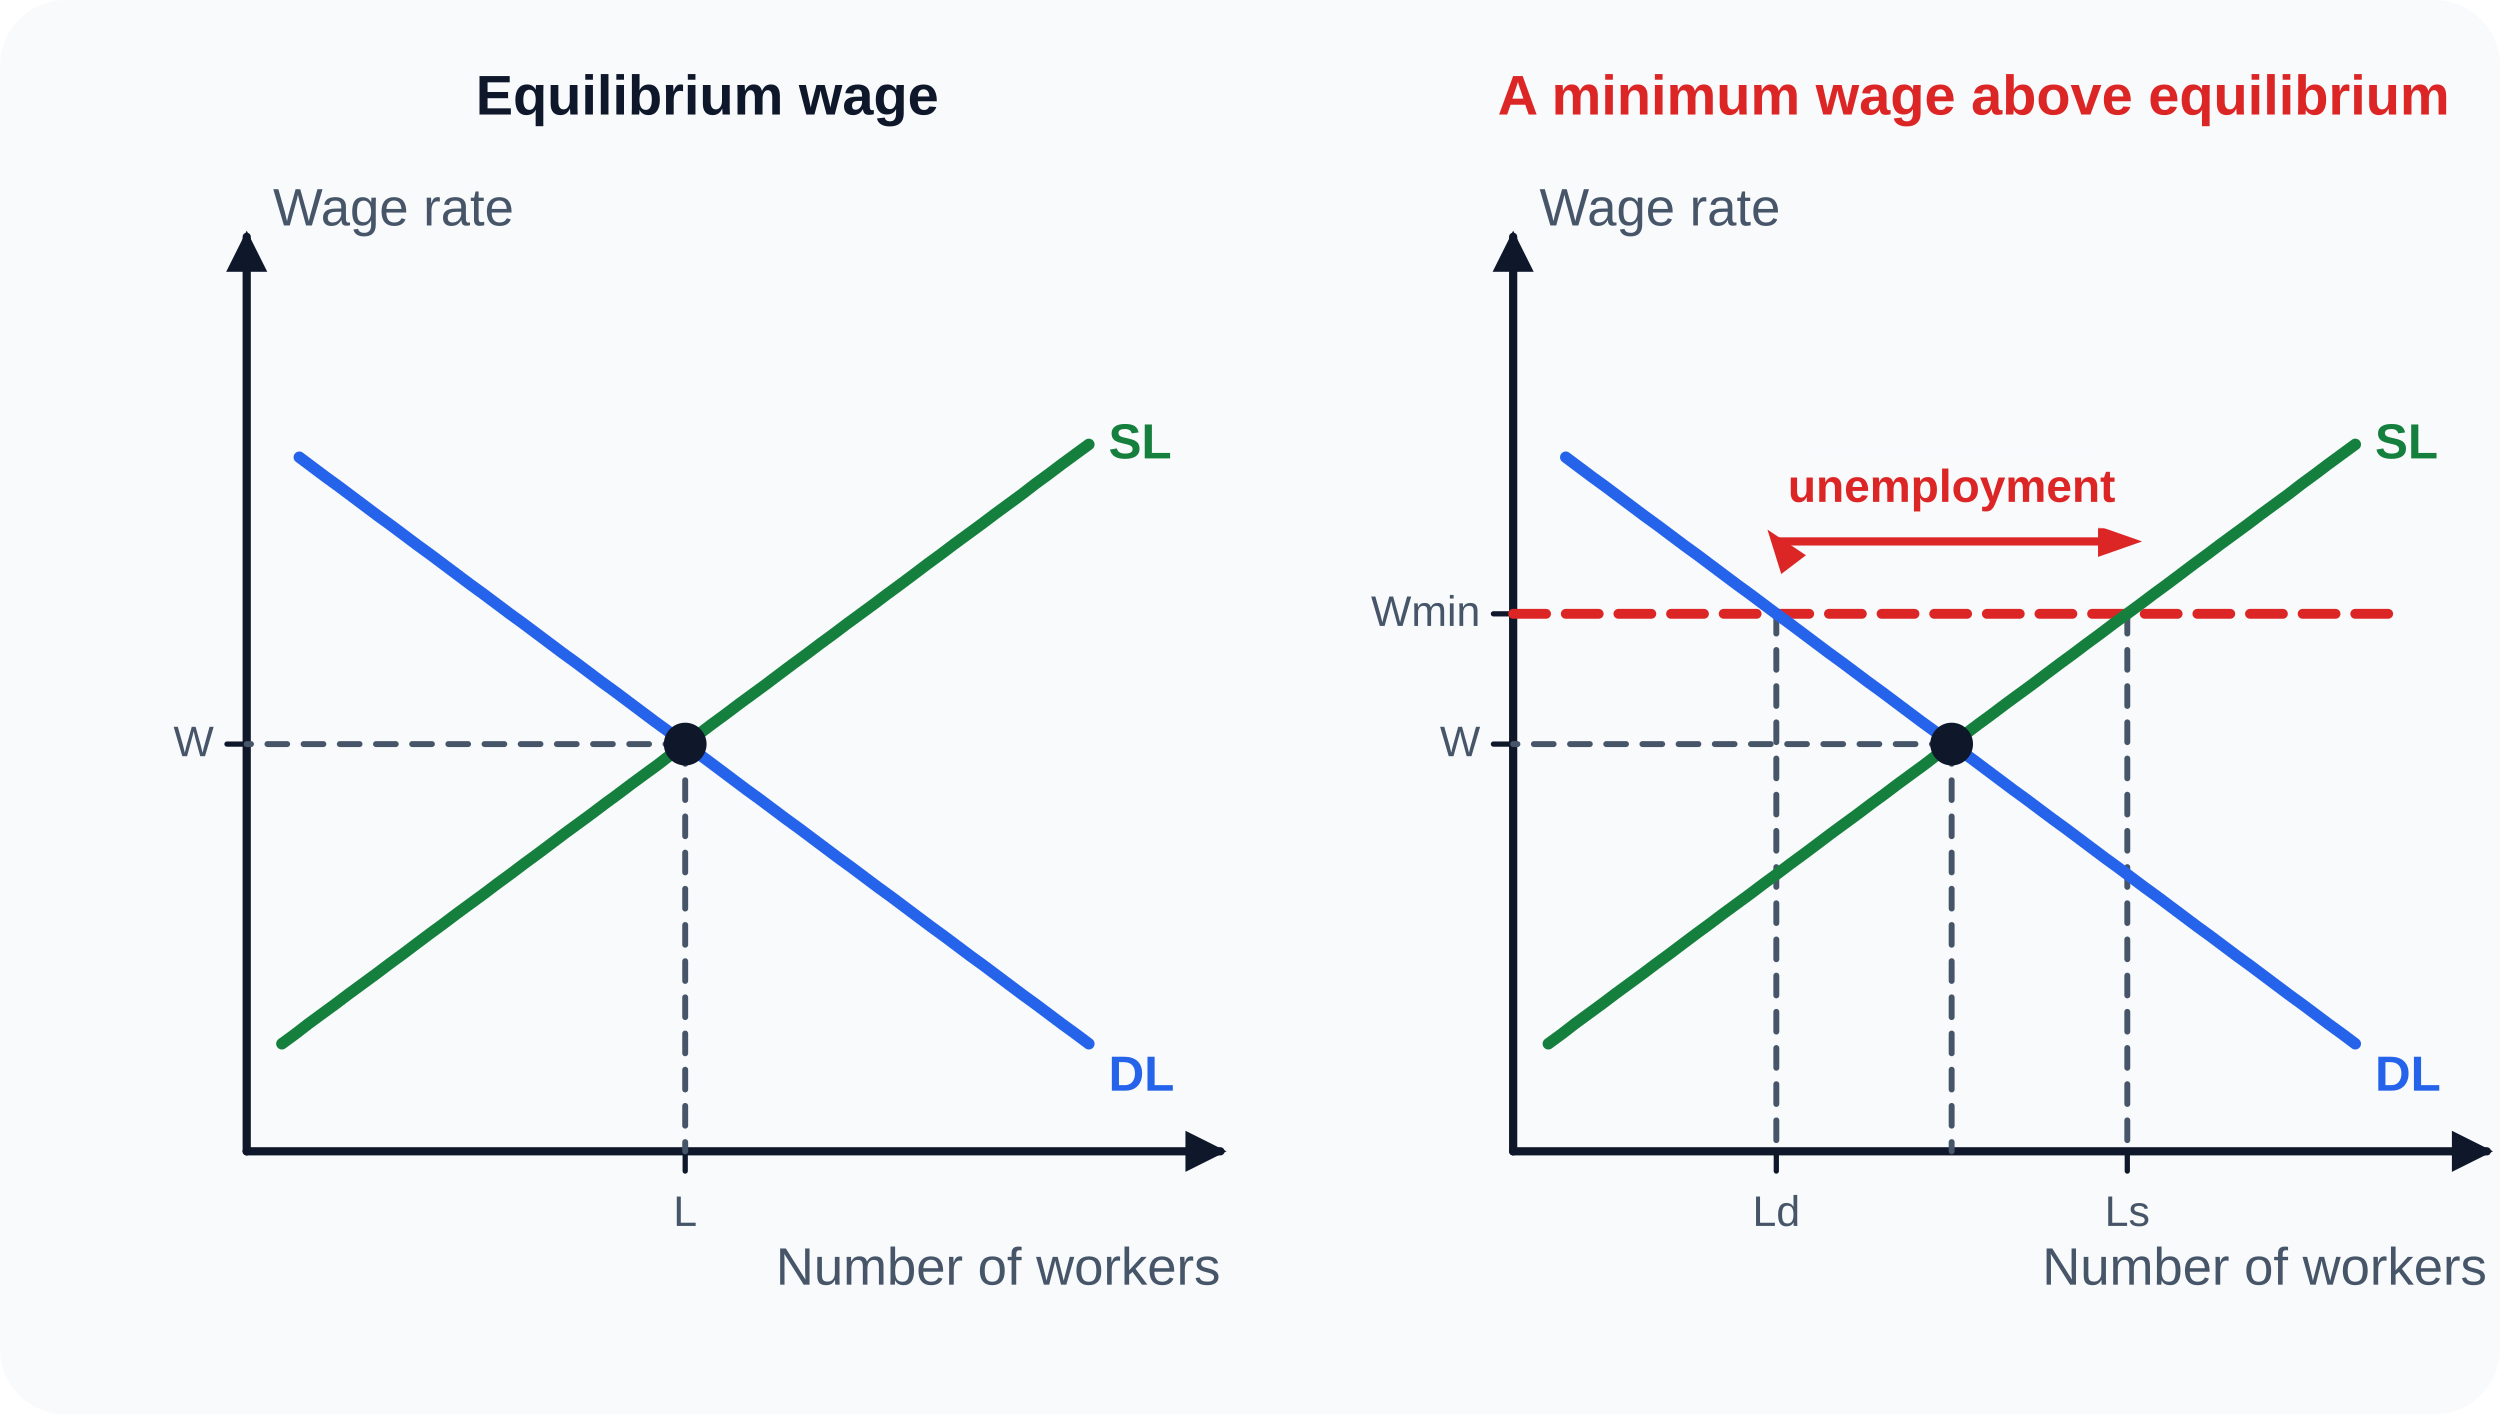
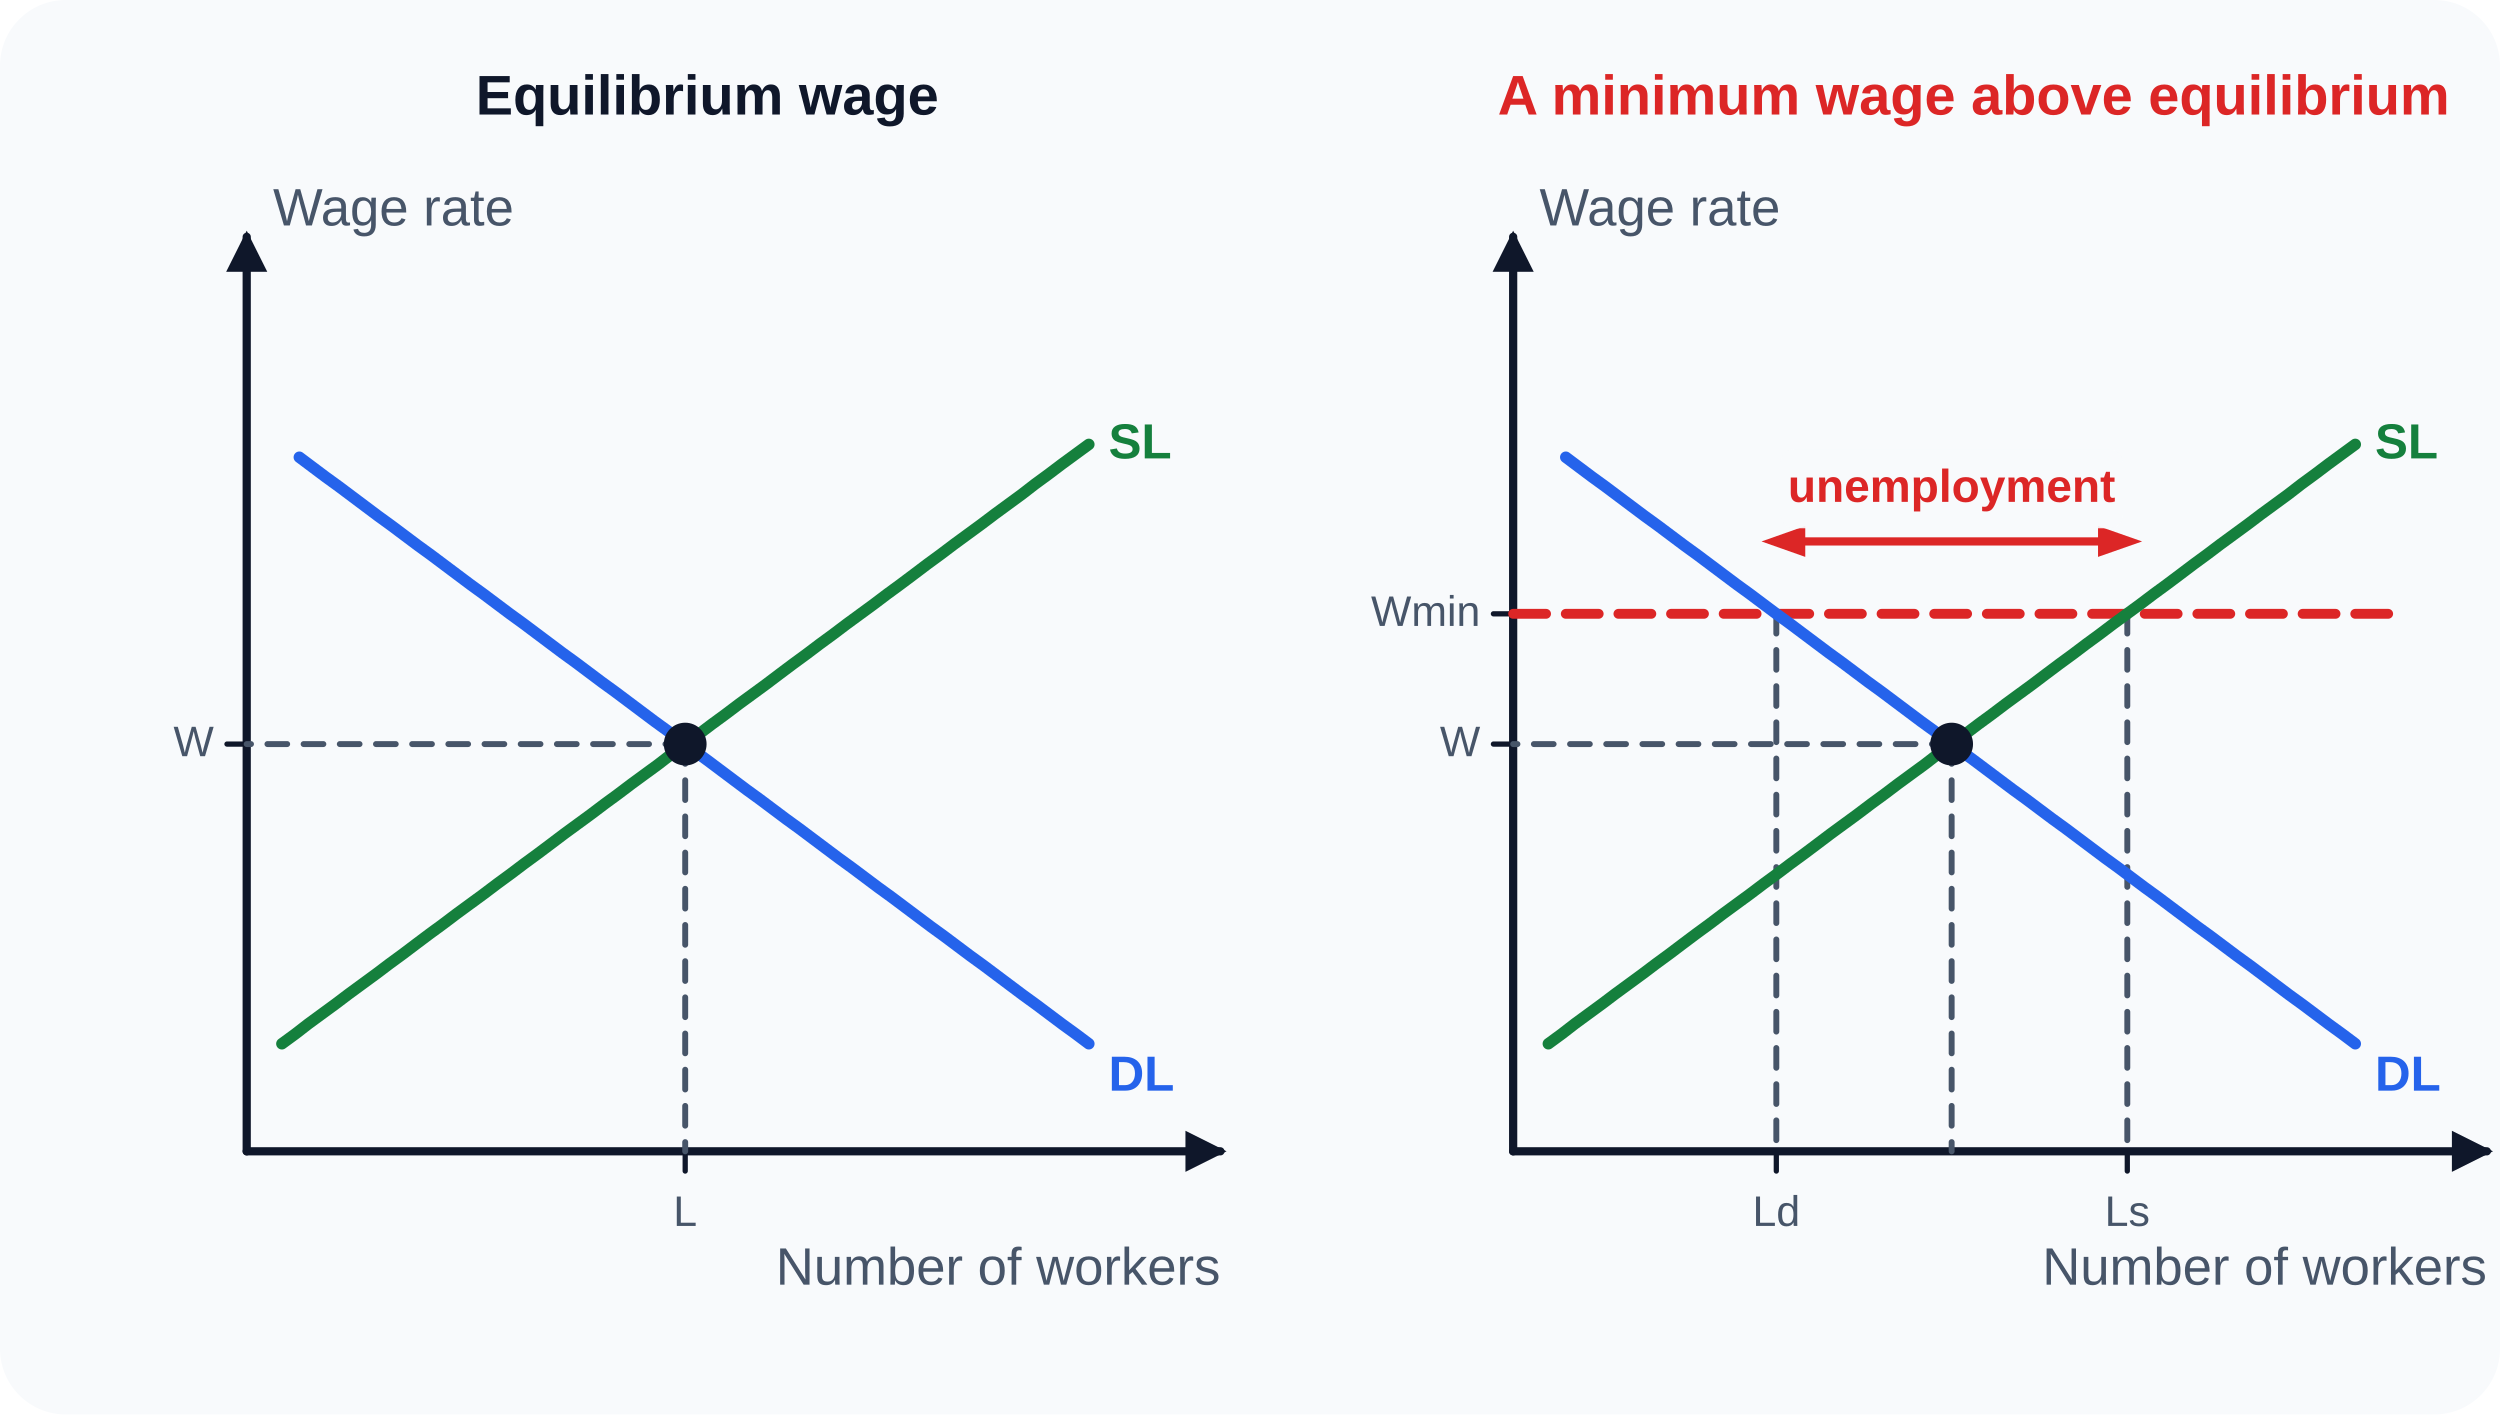
<svg xmlns="http://www.w3.org/2000/svg" viewBox="0 0 760 430" role="img" aria-labelledby="t d" font-family="Arial, Helvetica, sans-serif">
  <defs>
    <marker id="a0f172a" viewBox="0 0 10 10" refX="8.5" refY="5" markerWidth="5" markerHeight="5" orient="auto">
      <path d="M0 0 L10 5 L0 10 z" fill="#0f172a" />
    </marker>
    <marker id="a0f172as" viewBox="0 0 10 10" refX="1.5" refY="5" markerWidth="5" markerHeight="5" orient="auto">
      <path d="M10 0 L0 5 L10 10 z" fill="#0f172a" />
    </marker>
  </defs>
  <rect width="760" height="430" rx="20" fill="#f8fafc" />
  <line x1="75.0" y1="350.0" x2="371.0" y2="350.0" stroke="#0f172a" stroke-width="2.5" stroke-linecap="round" marker-end="url(#a0f172a)" />
  <line x1="75.0" y1="350.0" x2="75.0" y2="72.0" stroke="#0f172a" stroke-width="2.5" stroke-linecap="round" marker-end="url(#a0f172a)" />
  <text x="371.0" y="386.0" font-size="16" fill="#475569" text-anchor="end" dominant-baseline="middle" font-weight="normal">Number of workers</text>
  <text x="83.0" y="64.0" font-size="16" fill="#475569" text-anchor="start" dominant-baseline="middle" font-weight="normal">Wage rate</text>
  <line x1="208.3" y1="350.0" x2="208.3" y2="356.0" stroke="#0f172a" stroke-width="1.6" stroke-linecap="round" />
  <text x="208.3" y="369.0" font-size="13" fill="#475569" text-anchor="middle" dominant-baseline="middle" font-weight="normal">L</text>
  <line x1="69.0" y1="226.2" x2="75.0" y2="226.2" stroke="#0f172a" stroke-width="1.6" stroke-linecap="round" />
  <text x="65.0" y="226.2" font-size="13" fill="#475569" text-anchor="end" dominant-baseline="middle" font-weight="normal">W</text>
  <path d="M 91.0 139.0 L 95.0 142.0 L 99.0 145.0 L 103.0 147.9 L 107.0 150.9 L 111.0 153.9 L 115.0 156.9 L 119.0 159.8 L 123.0 162.8 L 127.0 165.8 L 131.0 168.7 L 135.0 171.7 L 139.0 174.7 L 143.0 177.7 L 147.0 180.6 L 151.0 183.6 L 155.0 186.6 L 159.0 189.5 L 163.0 192.5 L 167.0 195.5 L 171.0 198.5 L 175.0 201.4 L 179.0 204.4 L 183.0 207.4 L 187.0 210.3 L 191.0 213.3 L 195.0 216.3 L 199.0 219.3 L 203.0 222.2 L 207.0 225.2 L 211.0 228.2 L 215.0 231.1 L 219.0 234.1 L 223.0 237.1 L 227.0 240.1 L 231.0 243.0 L 235.0 246.0 L 239.0 249.0 L 243.0 251.9 L 247.0 254.9 L 251.0 257.9 L 255.0 260.9 L 259.0 263.8 L 263.0 266.8 L 267.0 269.8 L 271.0 272.7 L 275.0 275.7 L 279.0 278.7 L 283.0 281.7 L 287.0 284.6 L 291.0 287.6 L 295.0 290.6 L 299.0 293.5 L 303.0 296.5 L 307.0 299.5 L 311.0 302.5 L 315.0 305.4 L 319.0 308.4 L 323.0 311.4 L 327.0 314.3 L 331.0 317.3" stroke="#2563eb" stroke-width="3.5" fill="none" stroke-linejoin="round" stroke-linecap="round" />
  <path d="M 85.7 317.3 L 89.8 314.3 L 93.8 311.2 L 97.9 308.2 L 102.0 305.2 L 106.1 302.1 L 110.2 299.1 L 114.3 296.1 L 118.4 293.0 L 122.5 290.0 L 126.6 286.9 L 130.6 283.9 L 134.7 280.9 L 138.8 277.8 L 142.9 274.8 L 147.0 271.8 L 151.1 268.7 L 155.2 265.7 L 159.3 262.6 L 163.4 259.6 L 167.4 256.6 L 171.5 253.5 L 175.6 250.5 L 179.7 247.5 L 183.8 244.4 L 187.9 241.4 L 192.0 238.3 L 196.1 235.3 L 200.2 232.3 L 204.2 229.2 L 208.3 226.2 L 212.4 223.2 L 216.5 220.1 L 220.6 217.1 L 224.7 214.0 L 228.8 211.0 L 232.9 208.0 L 237.0 204.9 L 241.0 201.9 L 245.1 198.9 L 249.2 195.8 L 253.3 192.8 L 257.4 189.7 L 261.5 186.7 L 265.6 183.7 L 269.7 180.6 L 273.8 177.6 L 277.8 174.6 L 281.9 171.5 L 286.0 168.5 L 290.1 165.4 L 294.2 162.4 L 298.3 159.4 L 302.4 156.3 L 306.5 153.3 L 310.6 150.3 L 314.6 147.2 L 318.7 144.2 L 322.8 141.1 L 326.9 138.1 L 331.0 135.1" stroke="#15803d" stroke-width="3.5" fill="none" stroke-linejoin="round" stroke-linecap="round" />
  <text x="337.0" y="327.3" font-size="15" fill="#2563eb" text-anchor="start" dominant-baseline="middle" font-weight="bold">DL</text>
  <text x="337.0" y="135.1" font-size="15" fill="#15803d" text-anchor="start" dominant-baseline="middle" font-weight="bold">SL</text>
  <line x1="208.3" y1="226.2" x2="208.3" y2="350.0" stroke="#475569" stroke-width="1.8" stroke-linecap="round" stroke-dasharray="6 5" />
  <line x1="208.3" y1="226.2" x2="75.0" y2="226.2" stroke="#475569" stroke-width="1.8" stroke-linecap="round" stroke-dasharray="6 5" />
  <circle cx="208.3" cy="226.2" r="6.0" fill="#0f172a" stroke="#0f172a" stroke-width="1" />
  <text x="215.0" y="30.0" font-size="17" fill="#0f172a" text-anchor="middle" dominant-baseline="middle" font-weight="bold">Equilibrium wage</text>
  <line x1="460.0" y1="350.0" x2="756.0" y2="350.0" stroke="#0f172a" stroke-width="2.5" stroke-linecap="round" marker-end="url(#a0f172a)" />
  <line x1="460.0" y1="350.0" x2="460.0" y2="72.0" stroke="#0f172a" stroke-width="2.5" stroke-linecap="round" marker-end="url(#a0f172a)" />
  <text x="756.0" y="386.0" font-size="16" fill="#475569" text-anchor="end" dominant-baseline="middle" font-weight="normal">Number of workers</text>
  <text x="468.0" y="64.0" font-size="16" fill="#475569" text-anchor="start" dominant-baseline="middle" font-weight="normal">Wage rate</text>
  <line x1="540.0" y1="350.0" x2="540.0" y2="356.0" stroke="#0f172a" stroke-width="1.6" stroke-linecap="round" />
  <text x="540.0" y="369.0" font-size="13" fill="#475569" text-anchor="middle" dominant-baseline="middle" font-weight="normal">Ld</text>
  <line x1="646.7" y1="350.0" x2="646.7" y2="356.0" stroke="#0f172a" stroke-width="1.6" stroke-linecap="round" />
  <text x="646.7" y="369.0" font-size="13" fill="#475569" text-anchor="middle" dominant-baseline="middle" font-weight="normal">Ls</text>
  <line x1="454.0" y1="186.6" x2="460.0" y2="186.6" stroke="#0f172a" stroke-width="1.6" stroke-linecap="round" />
  <text x="450.0" y="186.6" font-size="13" fill="#475569" text-anchor="end" dominant-baseline="middle" font-weight="normal">Wmin</text>
  <line x1="454.0" y1="226.2" x2="460.0" y2="226.2" stroke="#0f172a" stroke-width="1.6" stroke-linecap="round" />
  <text x="450.0" y="226.2" font-size="13" fill="#475569" text-anchor="end" dominant-baseline="middle" font-weight="normal">W</text>
  <line x1="460.0" y1="186.6" x2="726.7" y2="186.6" stroke="#dc2626" stroke-width="3" stroke-linecap="round" stroke-dasharray="10 6" />
  <line x1="540.0" y1="164.6" x2="646.7" y2="164.6" stroke="#dc2626" stroke-width="2.5" stroke-linecap="round" />
-   <polygon points="537.3,161.0 549.0,168.8 541.5,174.5" fill="#dc2626" />
+   <polygon points="535.5,164.6 548.8,159.9 548.8,169.3" fill="#dc2626" />
  <polygon points="651.2,164.6 637.8,169.3 637.8,159.9" fill="#dc2626" />
  <rect x="541.3" y="136.6" width="104.1" height="24.0" rx="4" fill="#f8fafc" stroke="none" stroke-width="0" opacity="0.92" />
  <text x="593.3" y="148.6" font-size="14" fill="#dc2626" text-anchor="middle" dominant-baseline="middle" font-weight="bold">unemployment</text>
  <line x1="540.0" y1="186.6" x2="540.0" y2="350.0" stroke="#475569" stroke-width="1.8" stroke-linecap="round" stroke-dasharray="6 5" />
  <line x1="646.7" y1="186.6" x2="646.7" y2="350.0" stroke="#475569" stroke-width="1.8" stroke-linecap="round" stroke-dasharray="6 5" />
  <path d="M 476.0 139.0 L 480.0 142.0 L 484.0 145.0 L 488.0 147.9 L 492.0 150.9 L 496.0 153.9 L 500.0 156.9 L 504.0 159.8 L 508.0 162.8 L 512.0 165.8 L 516.0 168.7 L 520.0 171.7 L 524.0 174.7 L 528.0 177.7 L 532.0 180.6 L 536.0 183.6 L 540.0 186.6 L 544.0 189.5 L 548.0 192.5 L 552.0 195.5 L 556.0 198.5 L 560.0 201.4 L 564.0 204.4 L 568.0 207.4 L 572.0 210.3 L 576.0 213.3 L 580.0 216.3 L 584.0 219.3 L 588.0 222.2 L 592.0 225.2 L 596.0 228.2 L 600.0 231.1 L 604.0 234.1 L 608.0 237.1 L 612.0 240.1 L 616.0 243.0 L 620.0 246.0 L 624.0 249.0 L 628.0 251.9 L 632.0 254.9 L 636.0 257.9 L 640.0 260.9 L 644.0 263.8 L 648.0 266.8 L 652.0 269.8 L 656.0 272.7 L 660.0 275.7 L 664.0 278.7 L 668.0 281.7 L 672.0 284.6 L 676.0 287.6 L 680.0 290.6 L 684.0 293.5 L 688.0 296.5 L 692.0 299.5 L 696.0 302.5 L 700.0 305.4 L 704.0 308.4 L 708.0 311.4 L 712.0 314.3 L 716.0 317.3" stroke="#2563eb" stroke-width="3.5" fill="none" stroke-linejoin="round" stroke-linecap="round" />
  <path d="M 470.7 317.3 L 474.8 314.3 L 478.8 311.2 L 482.9 308.2 L 487.0 305.2 L 491.1 302.1 L 495.2 299.1 L 499.3 296.1 L 503.4 293.0 L 507.5 290.0 L 511.6 286.9 L 515.6 283.9 L 519.7 280.9 L 523.8 277.8 L 527.9 274.8 L 532.0 271.8 L 536.1 268.7 L 540.2 265.7 L 544.3 262.6 L 548.4 259.6 L 552.4 256.6 L 556.5 253.5 L 560.6 250.5 L 564.7 247.5 L 568.8 244.4 L 572.9 241.4 L 577.0 238.3 L 581.1 235.3 L 585.2 232.3 L 589.2 229.2 L 593.3 226.2 L 597.4 223.2 L 601.5 220.1 L 605.6 217.1 L 609.7 214.0 L 613.8 211.0 L 617.9 208.0 L 622.0 204.9 L 626.0 201.9 L 630.1 198.9 L 634.2 195.8 L 638.3 192.8 L 642.4 189.7 L 646.5 186.7 L 650.6 183.7 L 654.7 180.6 L 658.8 177.6 L 662.8 174.6 L 666.9 171.5 L 671.0 168.5 L 675.1 165.4 L 679.2 162.4 L 683.3 159.4 L 687.4 156.3 L 691.5 153.3 L 695.6 150.3 L 699.6 147.2 L 703.7 144.2 L 707.8 141.1 L 711.9 138.1 L 716.0 135.1" stroke="#15803d" stroke-width="3.5" fill="none" stroke-linejoin="round" stroke-linecap="round" />
  <text x="722.0" y="327.3" font-size="15" fill="#2563eb" text-anchor="start" dominant-baseline="middle" font-weight="bold">DL</text>
  <text x="722.0" y="135.1" font-size="15" fill="#15803d" text-anchor="start" dominant-baseline="middle" font-weight="bold">SL</text>
  <line x1="593.3" y1="226.2" x2="593.3" y2="350.0" stroke="#475569" stroke-width="1.8" stroke-linecap="round" stroke-dasharray="6 5" />
  <line x1="593.3" y1="226.2" x2="460.0" y2="226.2" stroke="#475569" stroke-width="1.8" stroke-linecap="round" stroke-dasharray="6 5" />
  <circle cx="593.3" cy="226.2" r="6.0" fill="#0f172a" stroke="#0f172a" stroke-width="1" />
  <text x="600.0" y="30.0" font-size="17" fill="#dc2626" text-anchor="middle" dominant-baseline="middle" font-weight="bold">A minimum wage above equilibrium</text>
</svg>
